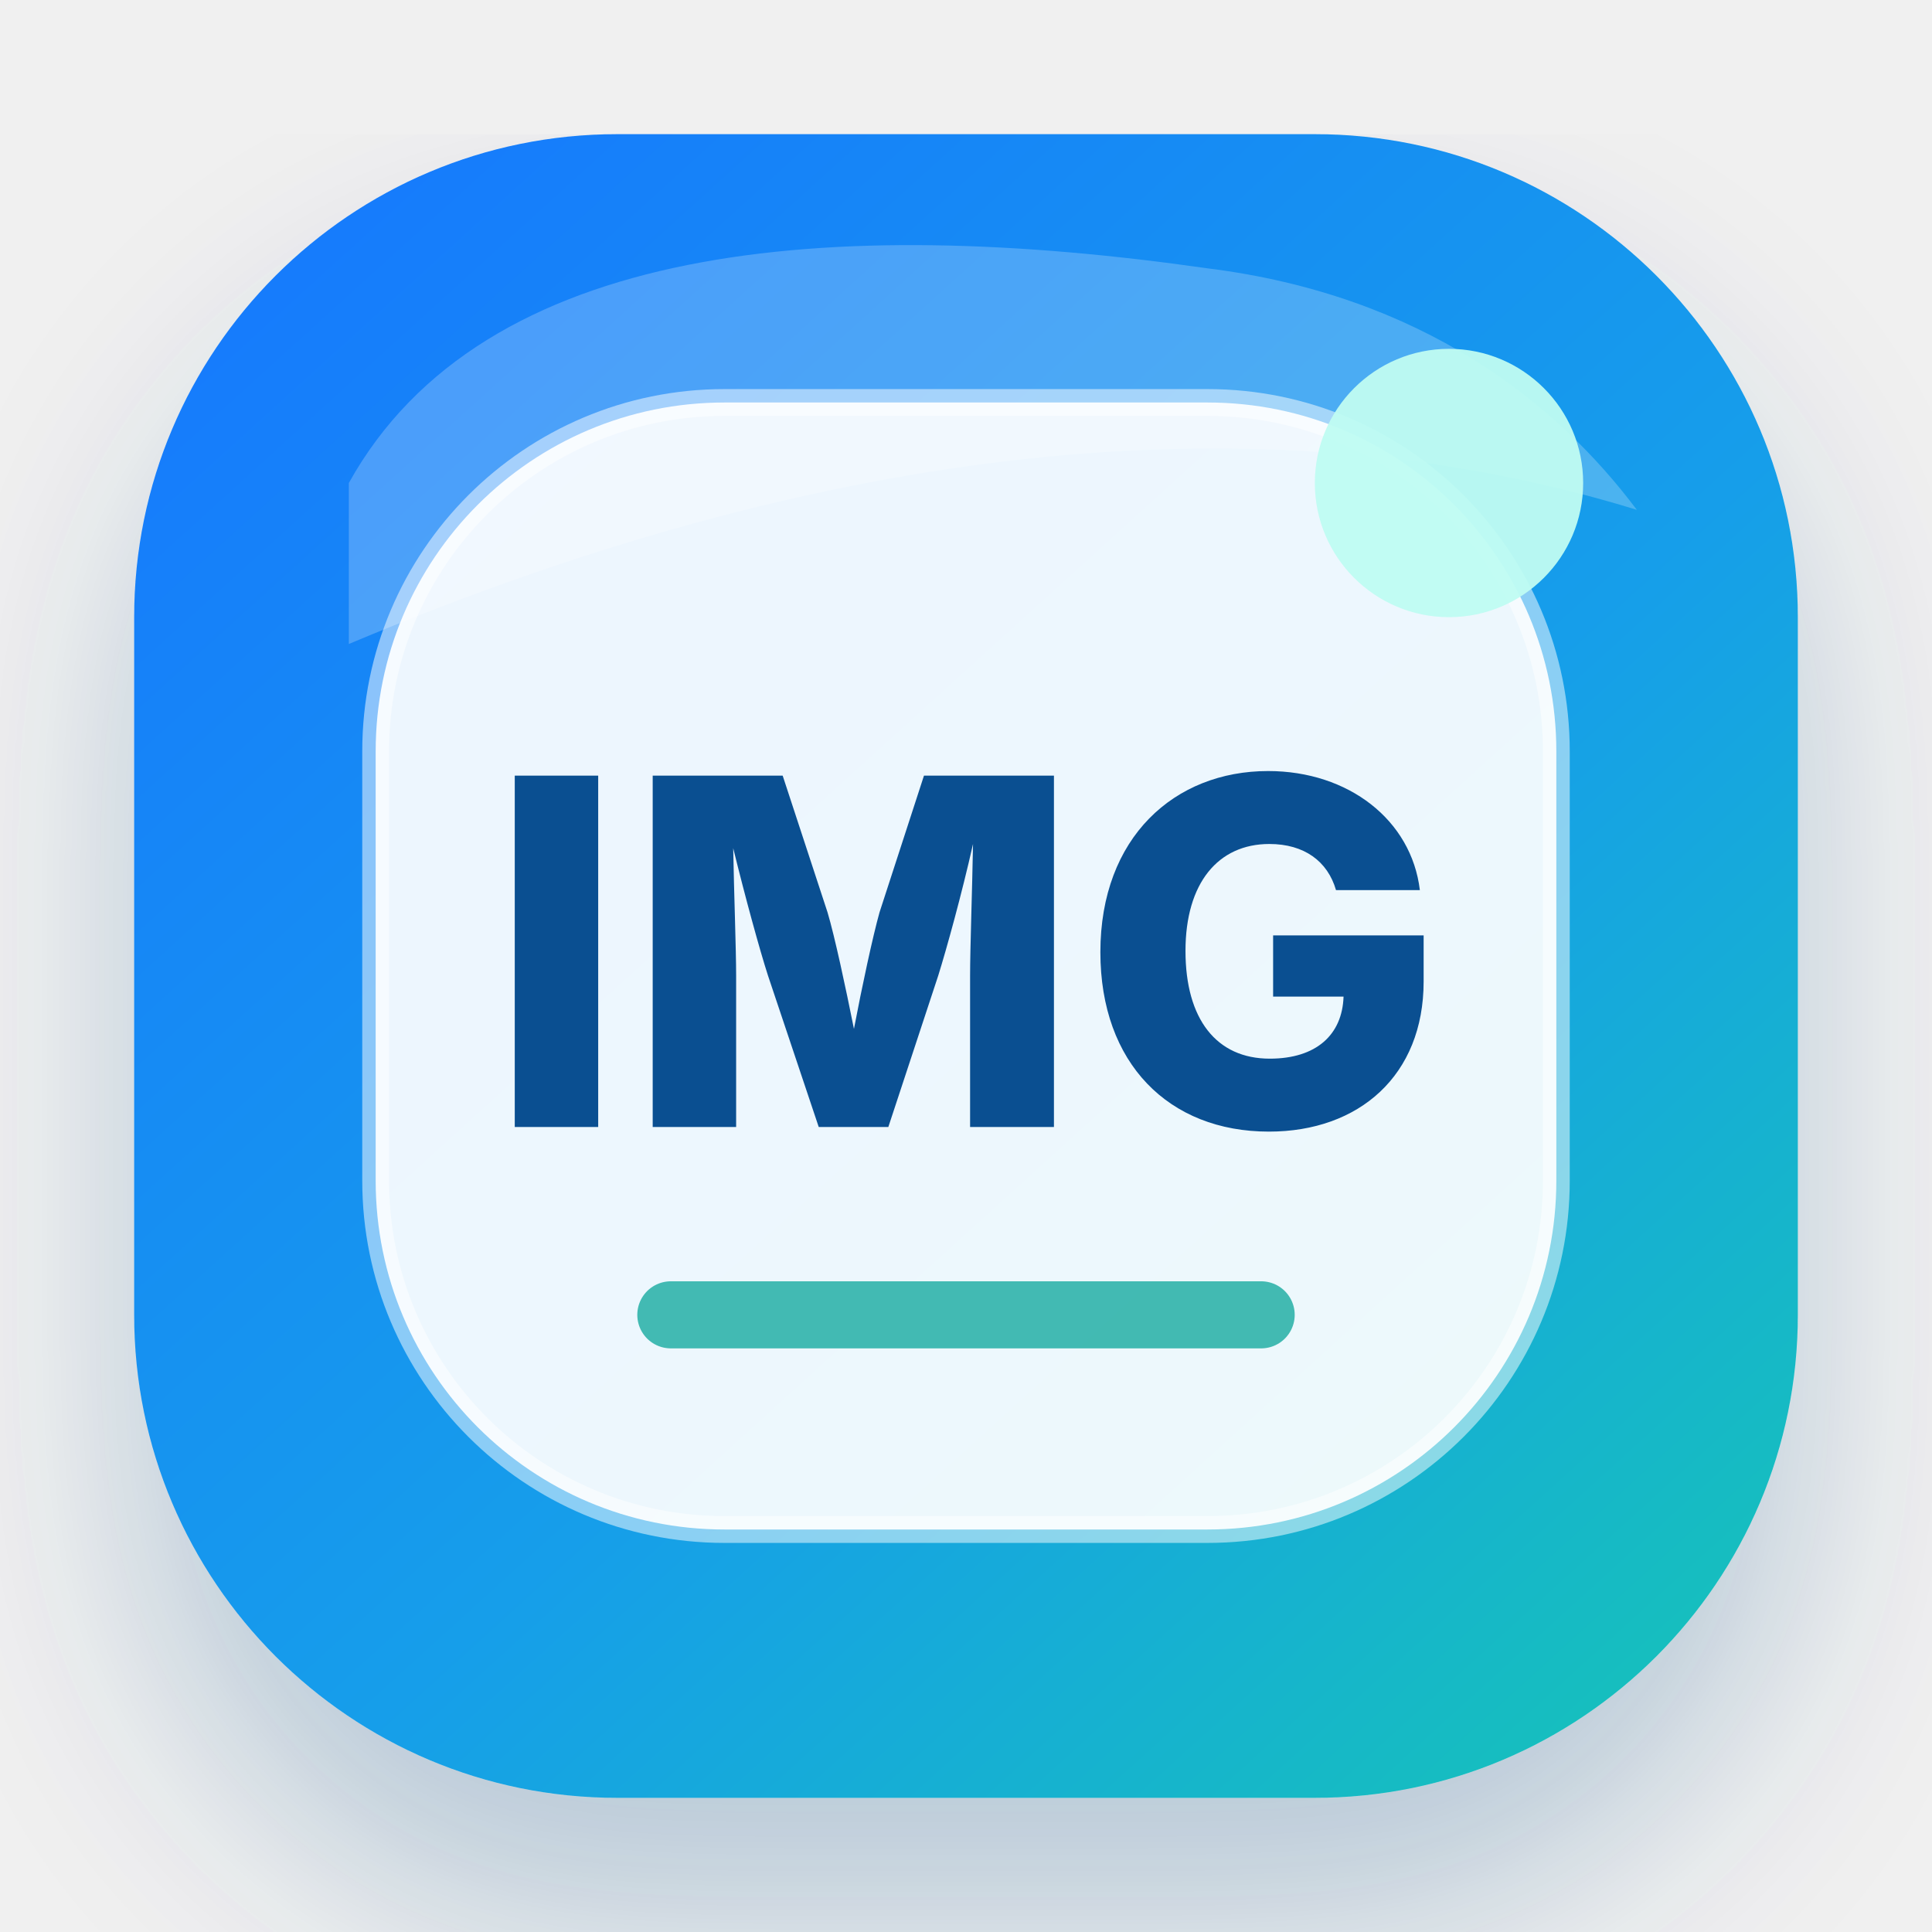
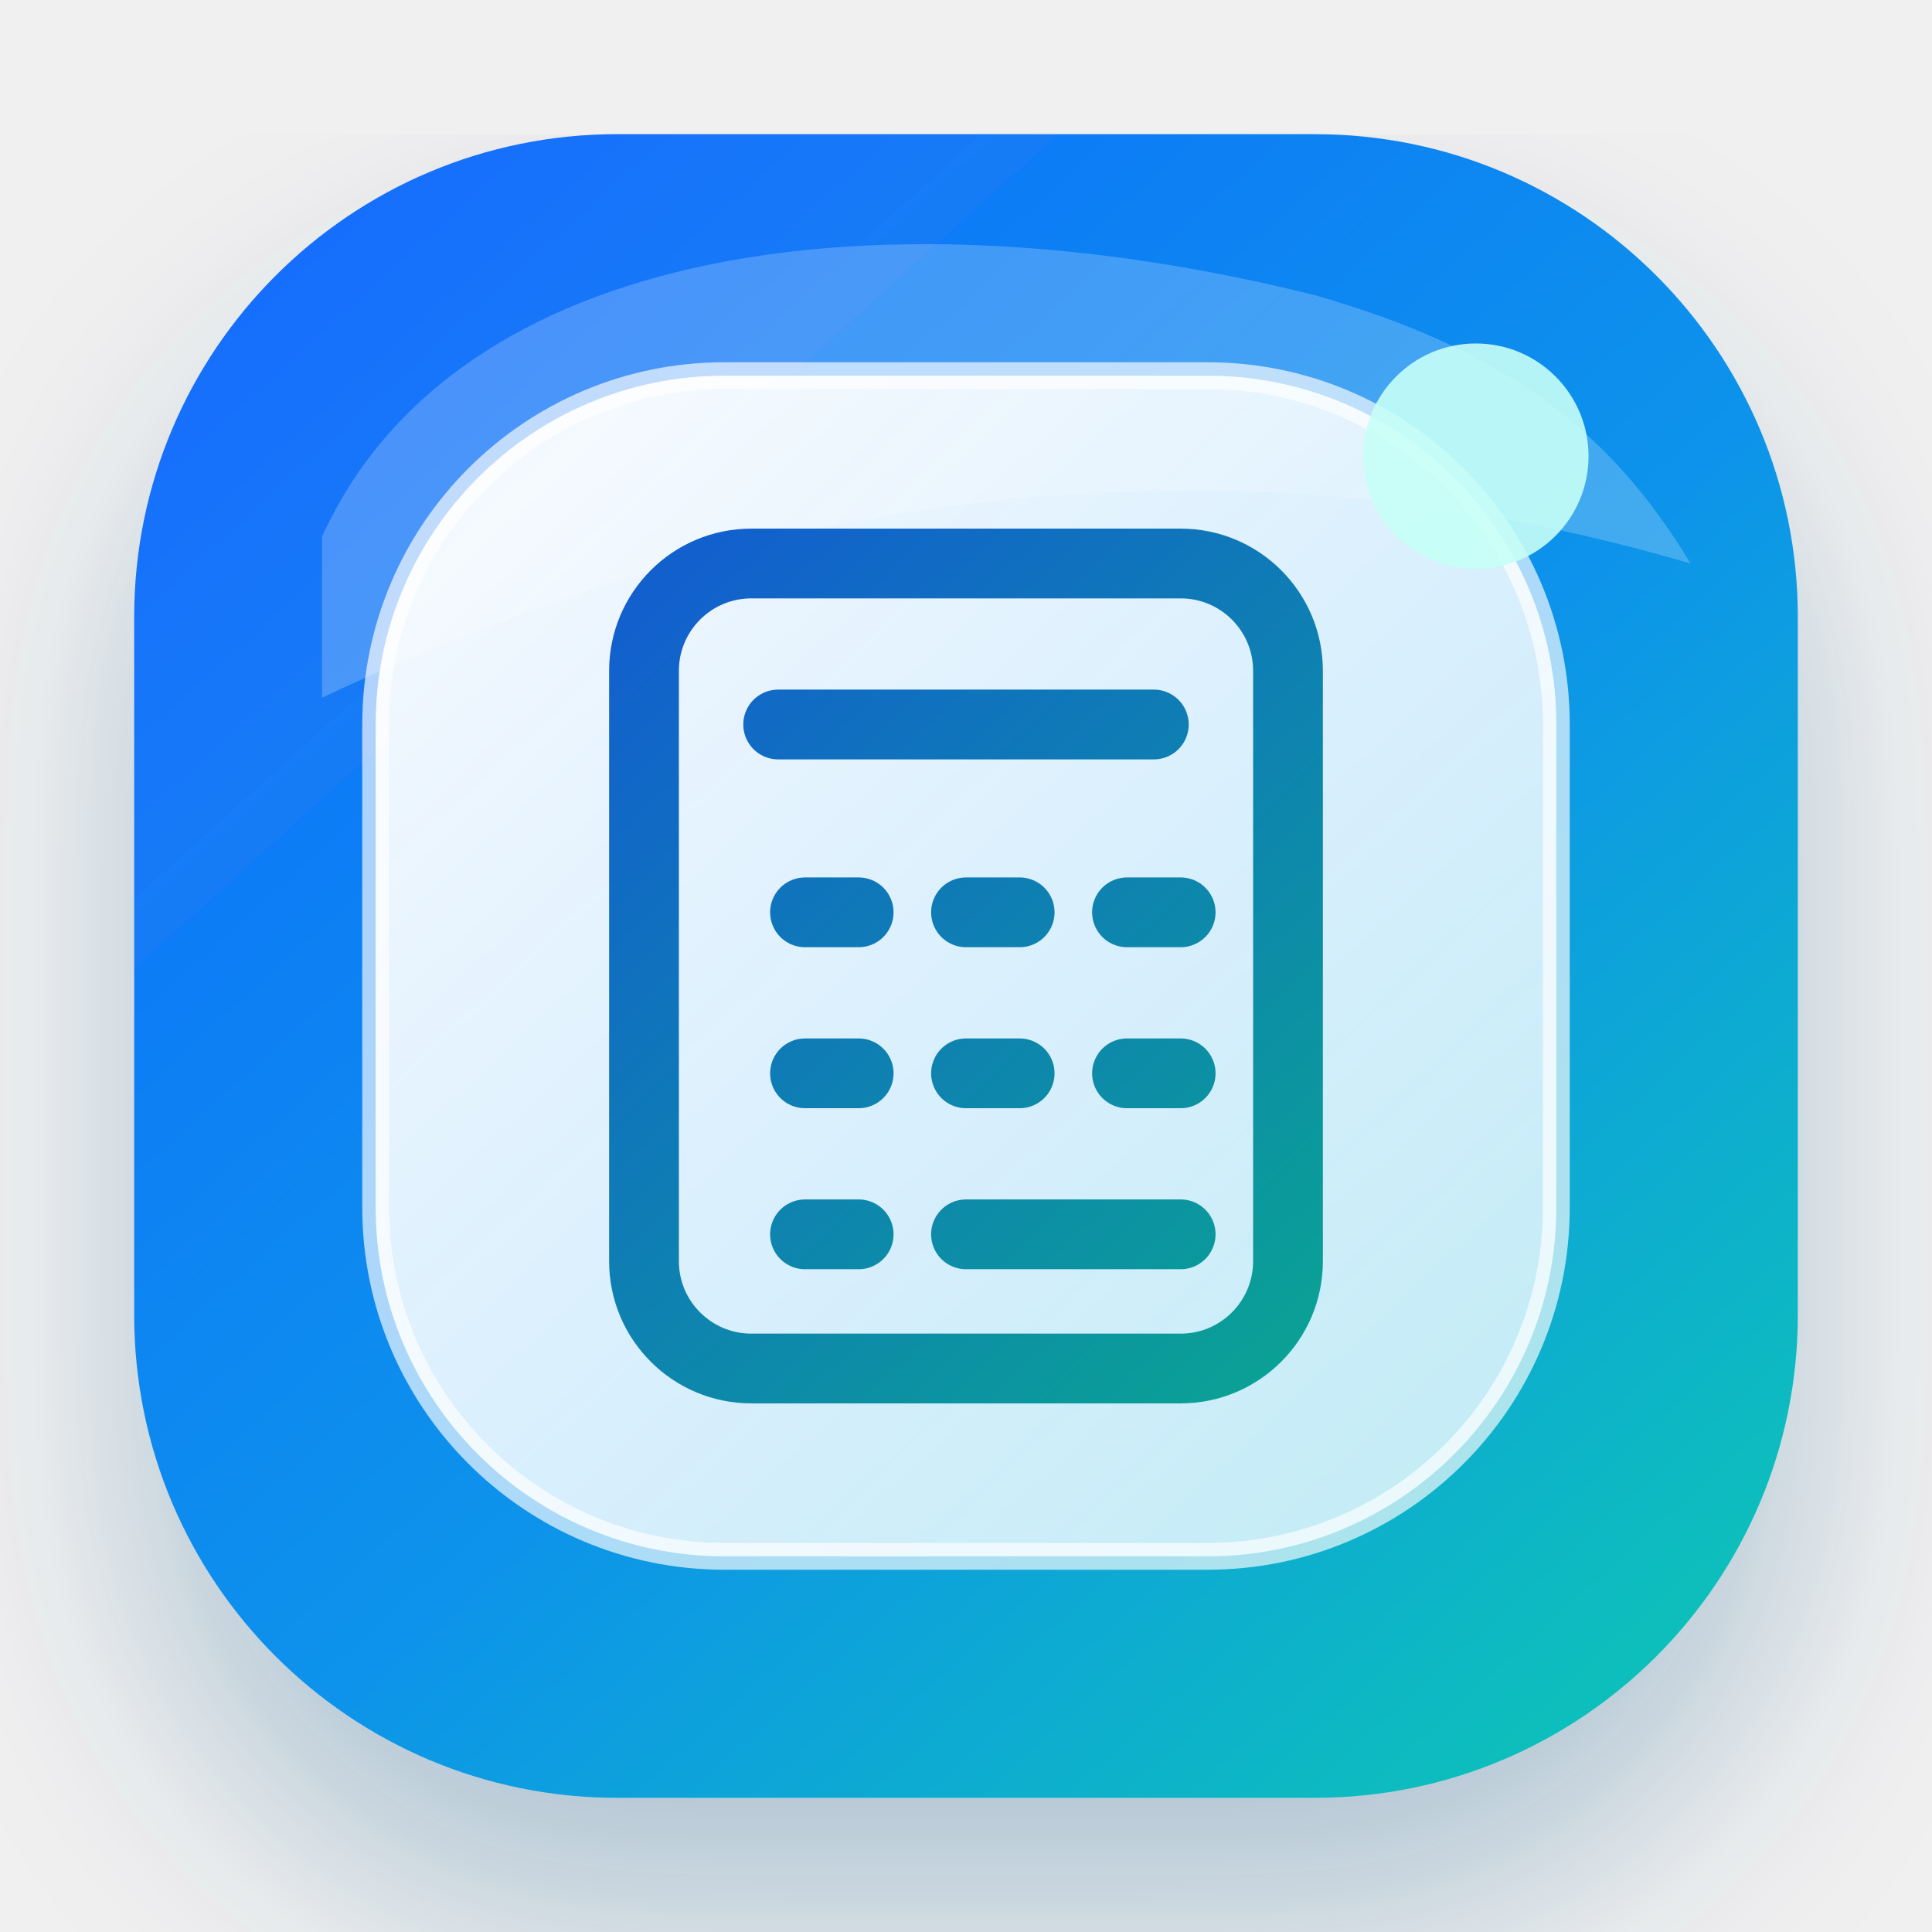
- <svg xmlns="http://www.w3.org/2000/svg" viewBox="0 0 72 72" role="img" aria-label="Images to PDF">
+ <svg xmlns="http://www.w3.org/2000/svg" viewBox="0 0 72 72" role="img" aria-label="Pdf Images To Pdf">
  <defs>
-     <linearGradient id="g" x1="7" y1="4" x2="66" y2="69" gradientUnits="userSpaceOnUse">
-       <stop stop-color="#1976ff" />
-       <stop offset=".56" stop-color="#159eea" />
+     <linearGradient id="bg" x1="8" y1="5" x2="64" y2="67" gradientUnits="userSpaceOnUse">
+       <stop stop-color="#1769ff" />
+       <stop offset=".55" stop-color="#0b93eb" />
      <stop offset="1" stop-color="#12c7b3" />
    </linearGradient>
-     <linearGradient id="glass" x1="16" y1="12" x2="58" y2="61">
-       <stop stop-color="#fff" stop-opacity=".92" />
-       <stop offset="1" stop-color="#eaf8ff" stop-opacity=".74" />
+     <linearGradient id="glass" x1="17" y1="15" x2="57" y2="58" gradientUnits="userSpaceOnUse">
+       <stop stop-color="#ffffff" stop-opacity=".96" />
+       <stop offset="1" stop-color="#e8f8ff" stop-opacity=".82" />
    </linearGradient>
-     <filter id="s" x="-30%" y="-30%" width="160%" height="170%">
-       <feDropShadow dx="0" dy="5" stdDeviation="4" flood-color="#0b4d8a" flood-opacity=".23" />
+     <linearGradient id="ink" x1="23" y1="23" x2="50" y2="51" gradientUnits="userSpaceOnUse">
+       <stop stop-color="#125fce" />
+       <stop offset="1" stop-color="#0aa493" />
+     </linearGradient>
+     <filter id="ds" x="-30%" y="-30%" width="160%" height="175%">
+       <feDropShadow dx="0" dy="5" stdDeviation="4" flood-color="#0c4d84" flood-opacity=".25" />
    </filter>
  </defs>
-   <rect x="5" y="5" width="62" height="62" rx="18" fill="url(#g)" filter="url(#s)" />
-   <path d="M13 18C18 9 31 8 45 10c8 1 13 5 16 9-13-4-29-3-48 5z" fill="#fff" opacity=".23" />
-   <rect x="14" y="15" width="44" height="42" rx="13" fill="url(#glass)" stroke="#fff" stroke-opacity=".5" />
-   <circle cx="54" cy="18" r="5" fill="#bffcf2" opacity=".95" />
-   <text x="36" y="42" text-anchor="middle" font-family="Inter,Segoe UI,Arial,sans-serif" font-size="18" font-weight="800" fill="#0a4f91">IMG</text>
-   <path d="M25 49h22" stroke="#12a99d" stroke-width="2.5" stroke-linecap="round" opacity=".78" />
+   <rect x="5" y="5" width="62" height="62" rx="18" fill="url(#bg)" filter="url(#ds)" />
+   <path d="M12 20C17 9 33 7 49 11c7 2 11 5 14 10-17-5-34-3-51 5z" fill="#fff" opacity=".22" />
+   <rect x="14" y="14" width="44" height="44" rx="13" fill="url(#glass)" stroke="#fff" stroke-opacity=".66" />
+   <circle cx="55" cy="17" r="4.2" fill="#c7fff7" opacity=".9" />
+   <g fill="none" stroke="url(#ink)" stroke-width="2.6" stroke-linecap="round" stroke-linejoin="round">
+     <rect x="24" y="21" width="24" height="30" rx="4" />
+     <path d="M29 27h14M30 34h2M36 34h2M42 34h2M30 40h2M36 40h2M42 40h2M30 46h2M36 46h8" />
+   </g>
</svg>
